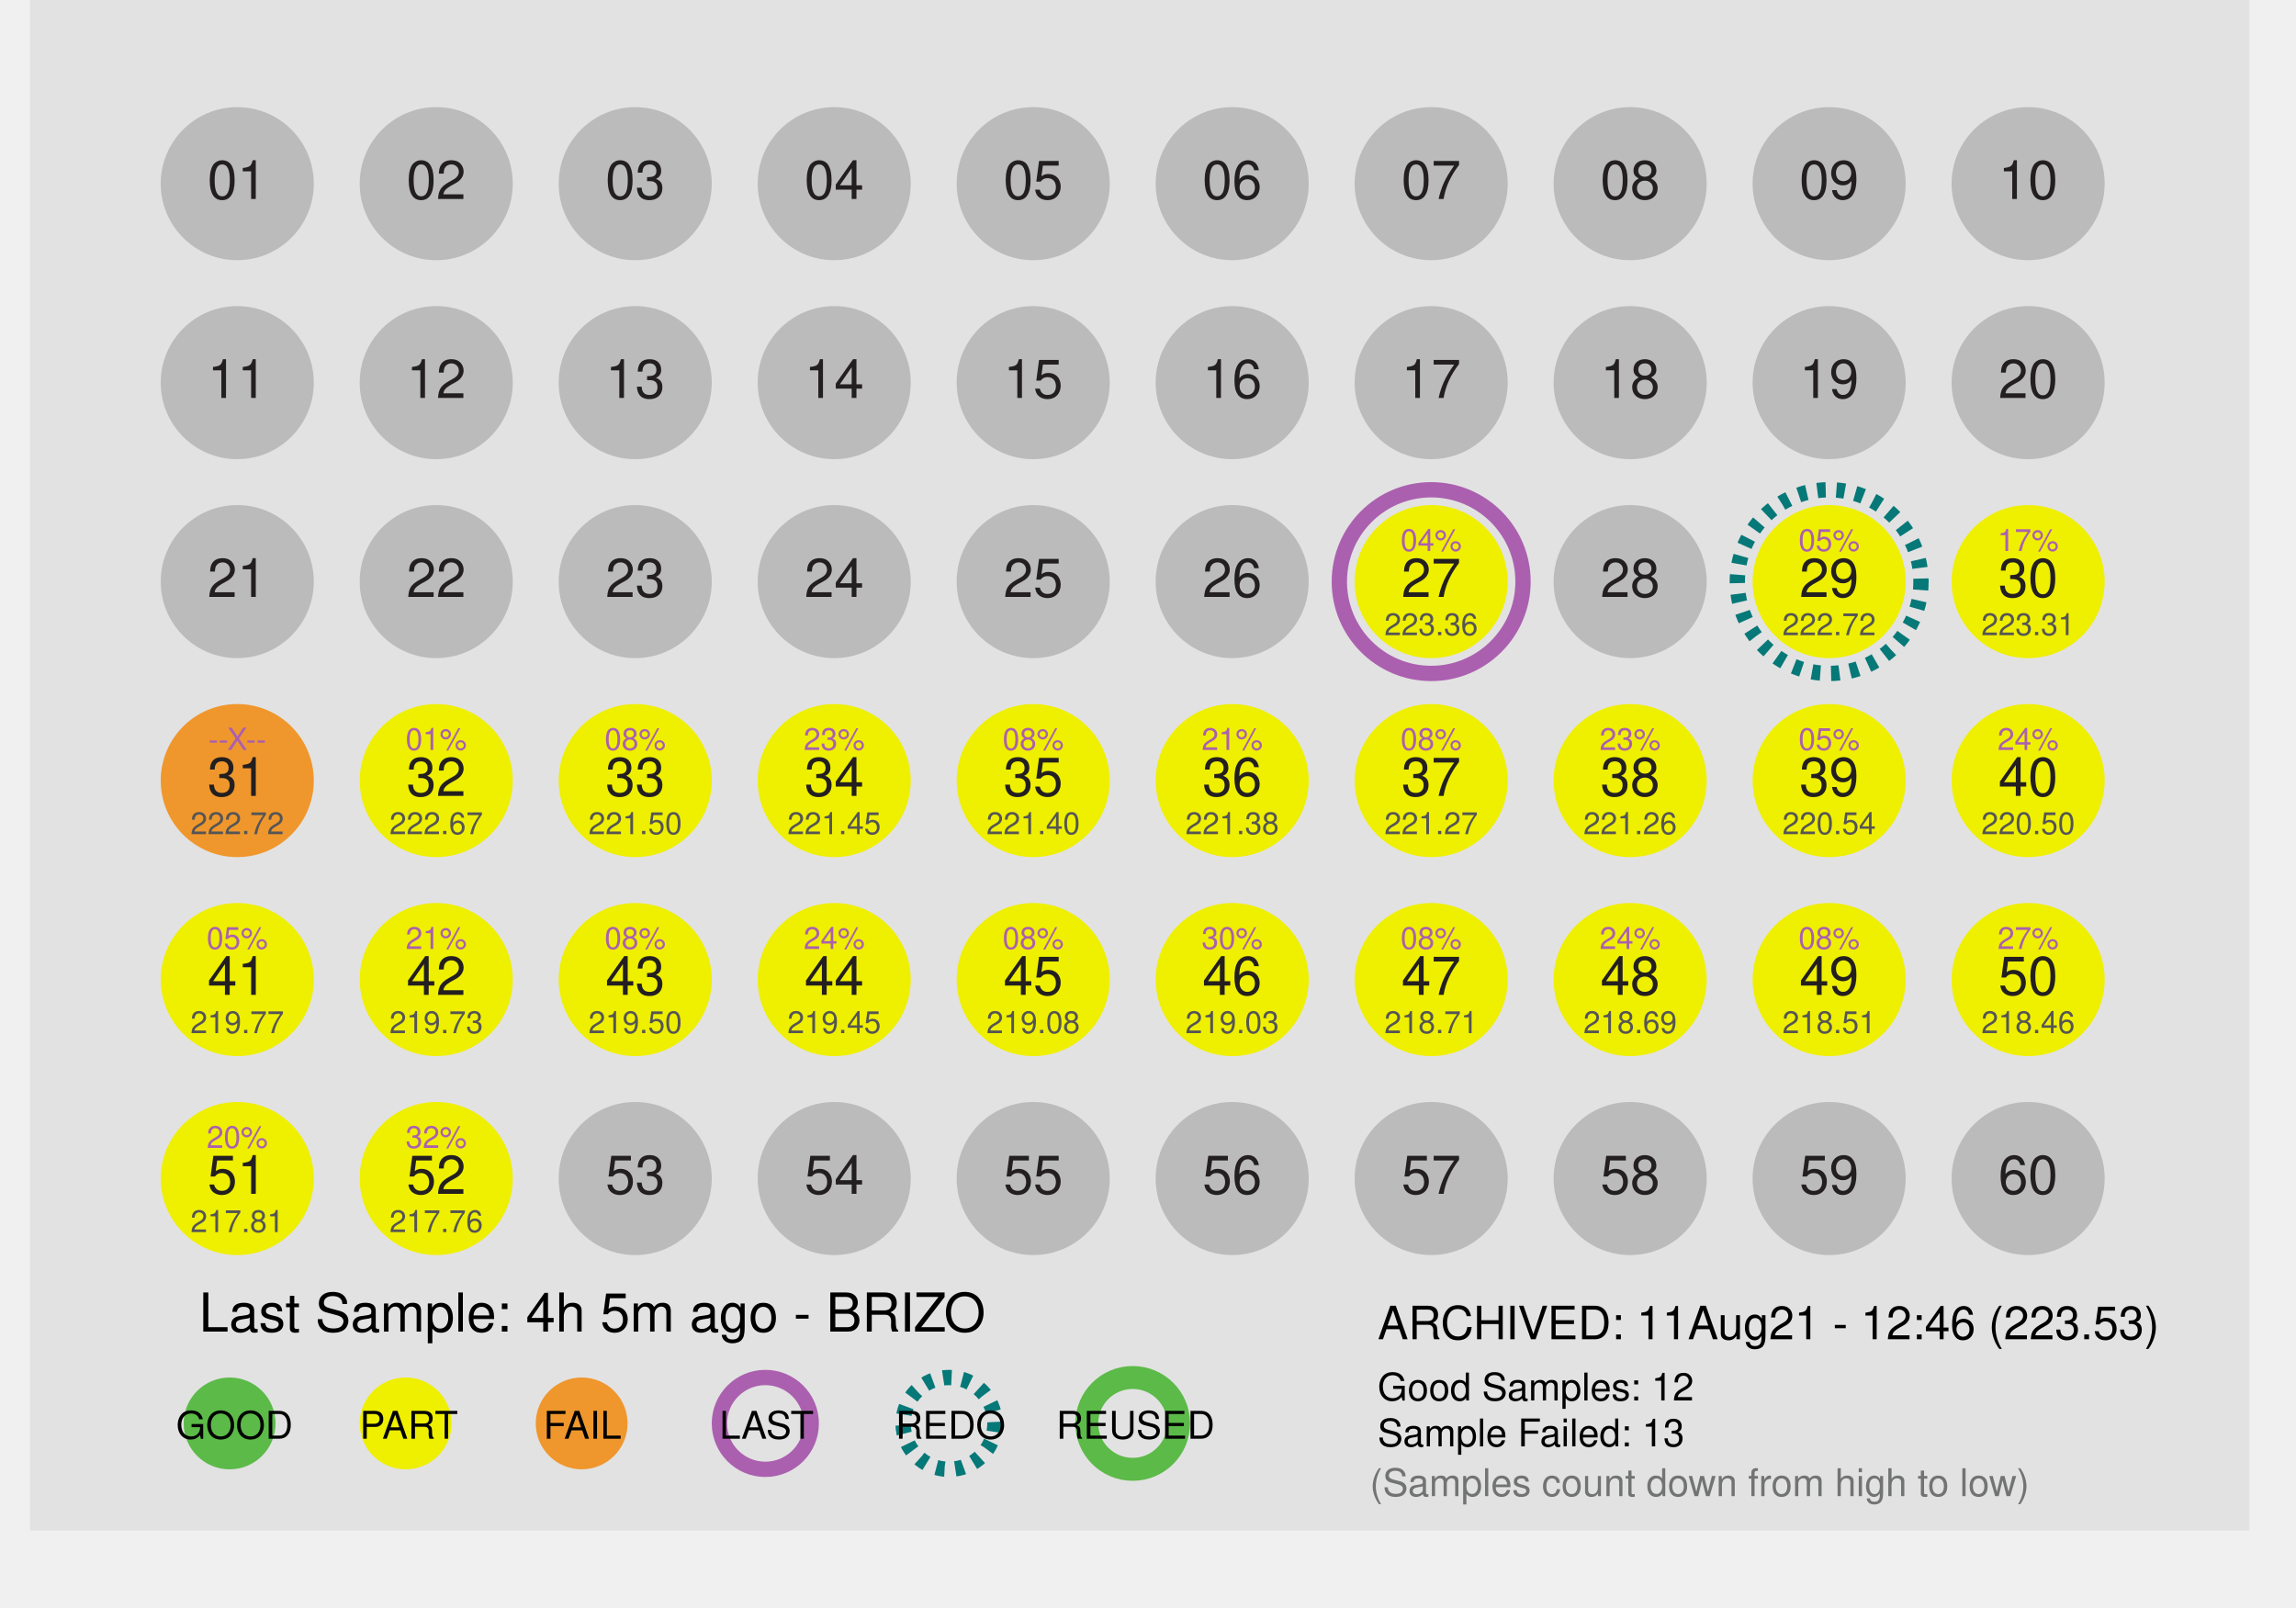
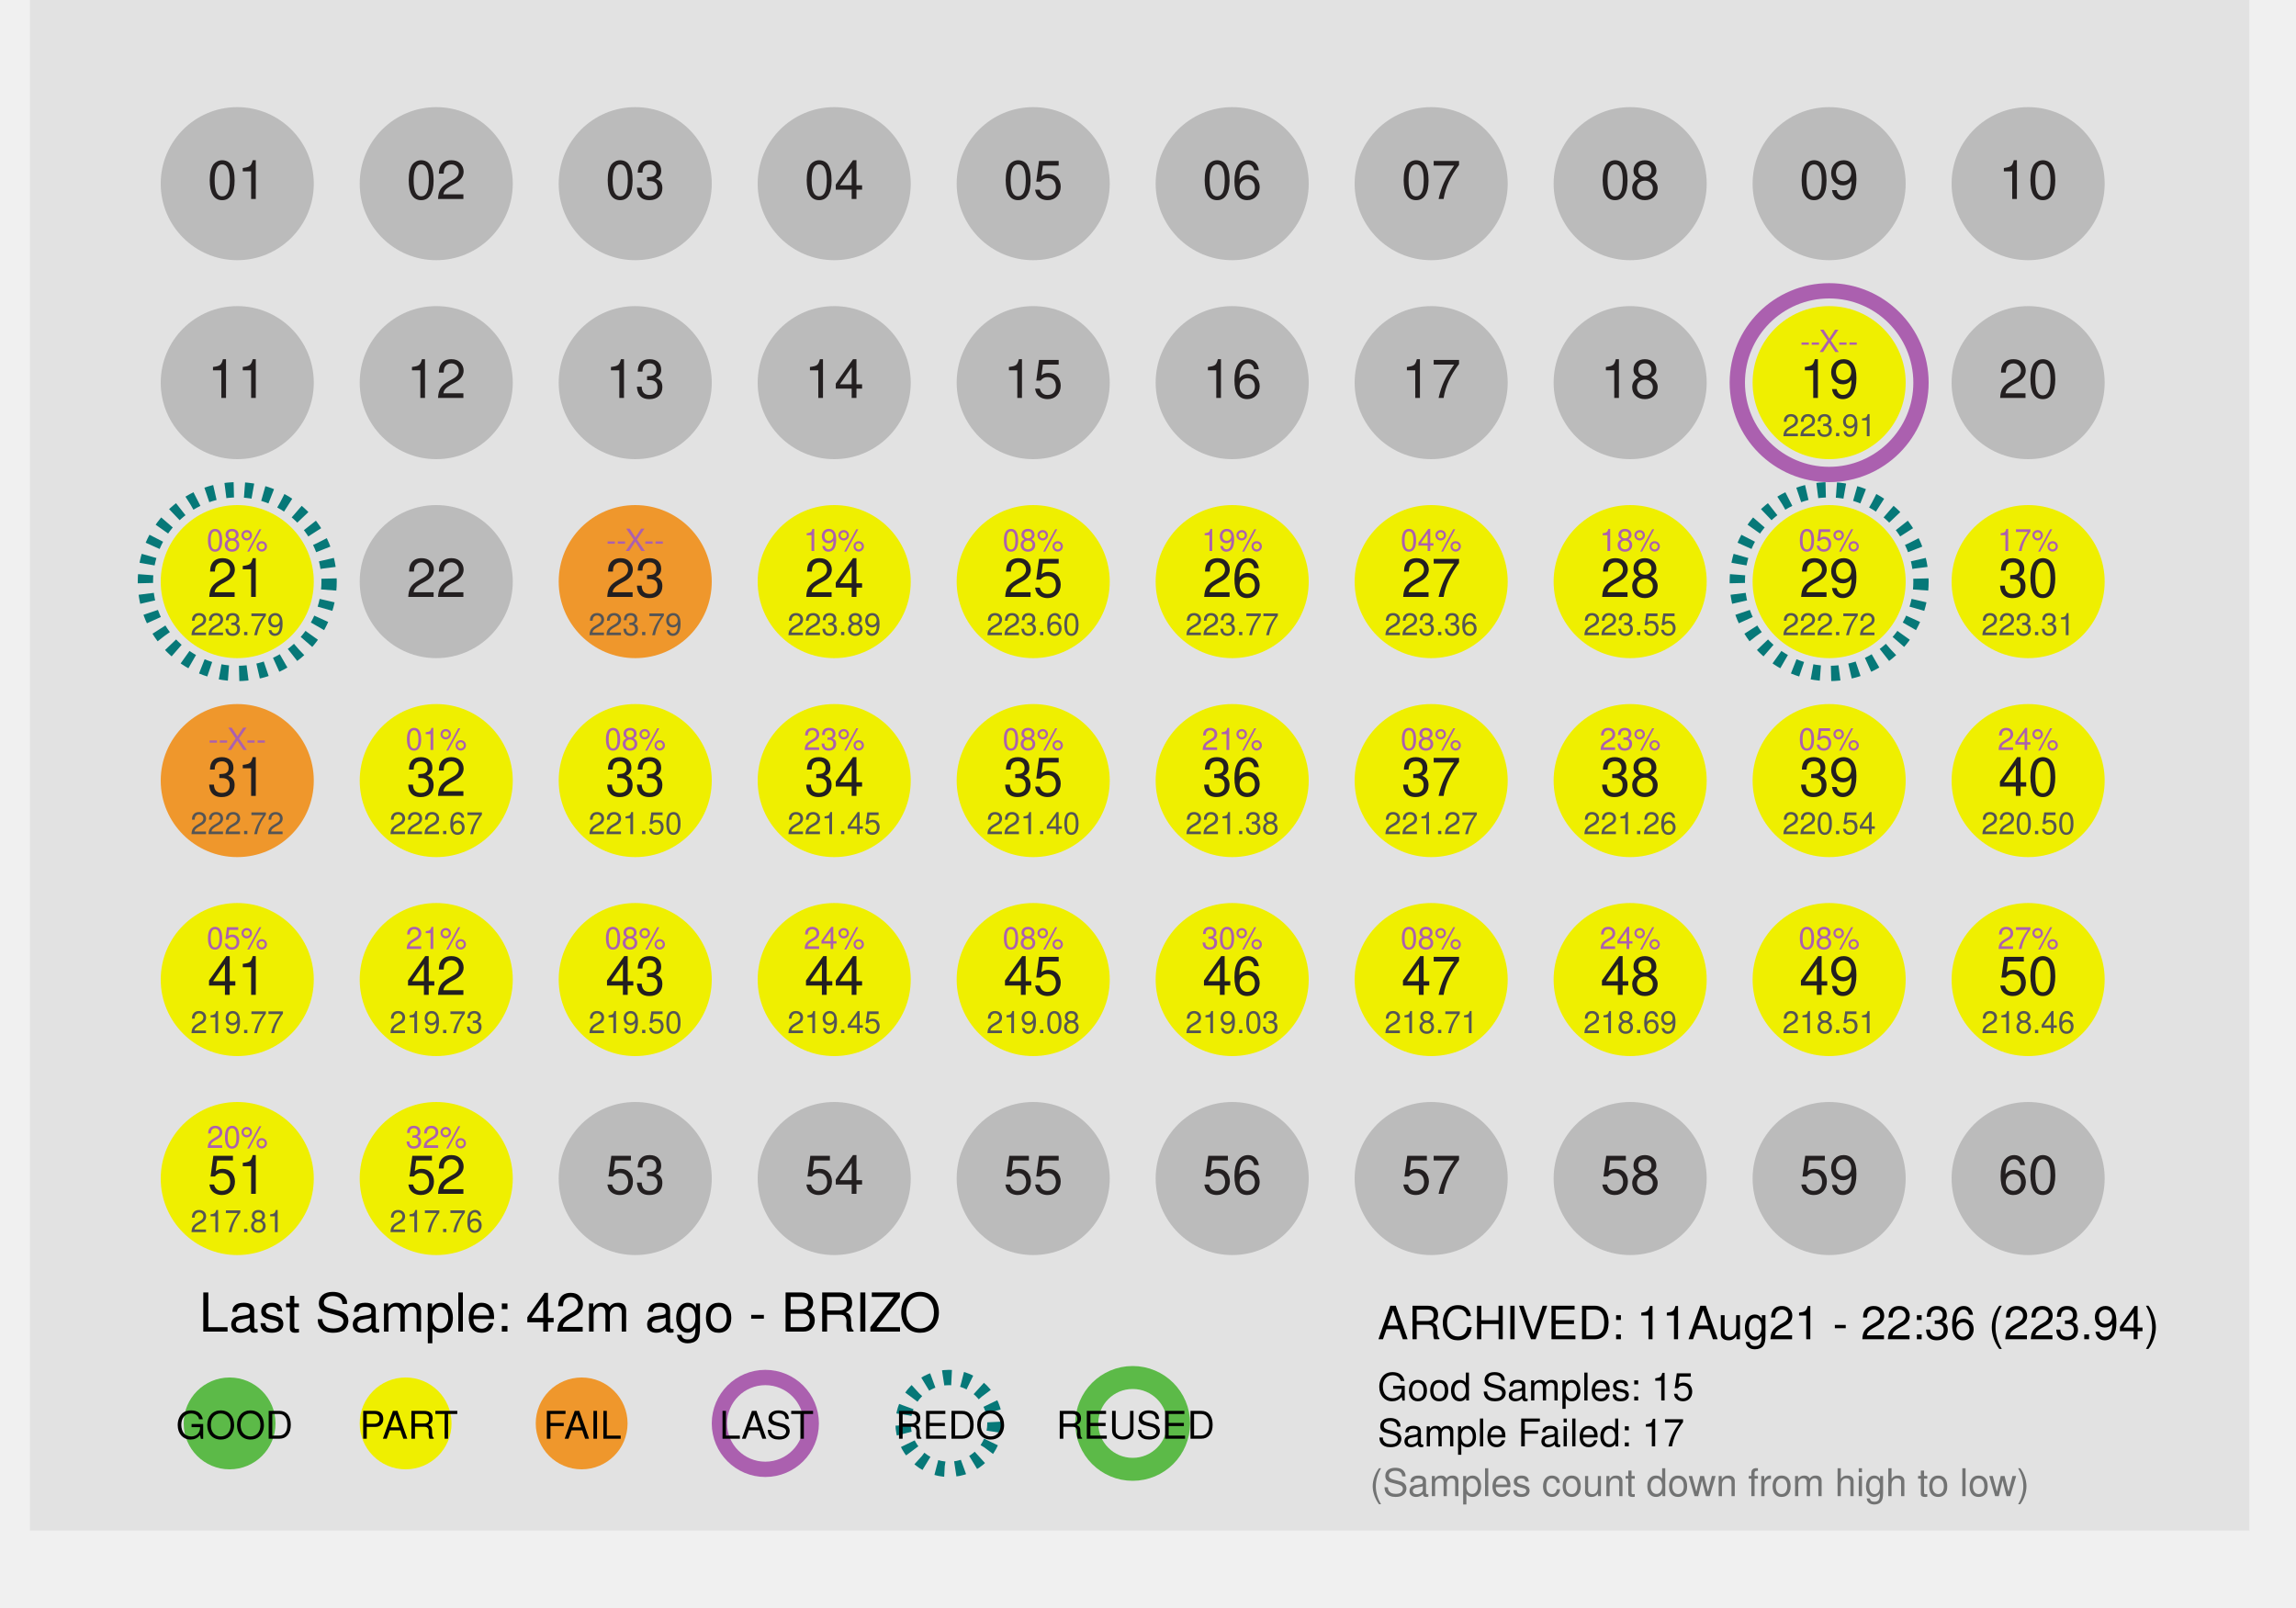
<svg xmlns="http://www.w3.org/2000/svg" id="Layer_1" data-name="Layer 1" x="0px" y="0px" viewBox="0 0 300 210" xml:space="preserve">
  <defs>
    <style>
 .st1 { fill: #dcddde; }
 .st2, .st3 { fill: #fff; }
 .st2 { stroke: #9b509f; }
 .st10, .st2, .st3 { stroke-miterlimit: 10; }
 .st10, .st2 { stroke-width: 2px; }
 .st3 { stroke: #231f20; }
 .st4 { fill: #ef972c; }
 .st5 { fill: #727373; }
 .st6 { fill: #5cba48; }
 .st7, .st8, .st9 { font-size: 7px; }
 .st7, .st8 { fill: #231f20; }
 .te5, .st7, .st9 { font-family: Helvetica; }
 .st8 { font-family: Helvetica-Bold, Helvetica; font-weight: 700; }
 .st9 { fill: #919396; }
 .st10 { fill: none; stroke: #fff; }

 .fill_gray { fill: #bbbbbb; }
 .fill_white { fill: #fff; }
 .stroke_purple { stroke: #ab60af; fill:none; stroke-width: 2px; }
 .stroke_black  { stroke: #000; fill:none; stroke-width: 2px; }
 .stroke_blue  { stroke: #067878; fill:none; stroke-width: 2px; stroke-dasharray:1.1 1.4;}
 .stroke_green  { stroke: #5cba48; fill:none; stroke-width: 3px;}
 .stroke_dash  { stroke-dasharray:1.1 1.4;}
 .stroke_2px { stroke-width: 2px; }
 .stroke_white { fill: none; stroke: #fff; }
 .stroke_none {stroke: none; fill:none};
 .stroke_darkGray { stroke: #231f20; fill: none; stroke-width: 2px;}
 .fill_orange { fill: #ef972c; }
 .fill_yellow { fill: #efef00; }
 .fill_lightgray { fill: #e2e2e2; }
 .thick_orange     { stroke-width:4px; fill:none; stroke: #ef972c; }
 .thick_yellow     { stroke-width:4px; fill:none; stroke: #f7ca0b; }
 .thick_gray       { stroke-width:4px; fill:none; stroke: #bbbbbb; }
 .thick_green      { stroke-width:4px; fill:none; stroke: #5cba48; }
 .fill_green { fill: #5cba48; }
 .font_size4 { font-size: 4px; }
 .font_size5 { font-size: 5px; }
 .font_size6 { font-size: 6px; }
 .font_size7 { font-size: 7px; }
 .font_size9 { font-size: 9px; }
 .fill_red {fill: #e24466; }
 .fill_purple {fill:#ab60af;}
 .fill_darkgray { fill: #555555; }
 .font_helv { font-family: Helvetica; }
 .font_helvBold { font-family: Helvetica-Bold, Helvetica; font-weight: 700; }
 .fill_lightergray { fill: #919396; }
    </style>
  </defs>
  <rect class="fill_lightgray" x="3.91" width="290" height="200" />
  <circle desc="c_big_01" class="stroke_none" cx="31" cy="24" r="12" />
  <circle desc="c_big_02" class="stroke_none" cx="57" cy="24" r="12" />
  <circle desc="c_big_03" class="stroke_none" cx="83" cy="24" r="12" />
  <circle desc="c_big_04" class="stroke_none" cx="109" cy="24" r="12" />
  <circle desc="c_big_05" class="stroke_none" cx="135" cy="24" r="12" />
  <circle desc="c_big_06" class="stroke_none" cx="161" cy="24" r="12" />
  <circle desc="c_big_07" class="stroke_none" cx="187" cy="24" r="12" />
  <circle desc="c_big_08" class="stroke_none" cx="213" cy="24" r="12" />
  <circle desc="c_big_09" class="stroke_none" cx="239" cy="24" r="12" />
  <circle desc="c_big_10" class="stroke_none" cx="265" cy="24" r="12" />
  <circle desc="c_big_11" class="stroke_none" cx="31" cy="50" r="12" />
  <circle desc="c_big_12" class="stroke_none" cx="57" cy="50" r="12" />
  <circle desc="c_big_13" class="stroke_none" cx="83" cy="50" r="12" />
  <circle desc="c_big_14" class="stroke_none" cx="109" cy="50" r="12" />
  <circle desc="c_big_15" class="stroke_none" cx="135" cy="50" r="12" />
  <circle desc="c_big_16" class="stroke_none" cx="161" cy="50" r="12" />
  <circle desc="c_big_17" class="stroke_none" cx="187" cy="50" r="12" />
  <circle desc="c_big_18" class="stroke_none" cx="213" cy="50" r="12" />
-   <circle desc="c_big_19" class="stroke_none" cx="239" cy="50" r="12" />
+   <circle desc="c_big_19" class="stroke_purple" cx="239" cy="50" r="12" />
  <circle desc="c_big_20" class="stroke_none" cx="265" cy="50" r="12" />
-   <circle desc="c_big_21" class="stroke_none" cx="31" cy="76" r="12" />
+   <circle desc="c_big_21" class="stroke_blue" cx="31" cy="76" r="12" />
  <circle desc="c_big_22" class="stroke_none" cx="57" cy="76" r="12" />
  <circle desc="c_big_23" class="stroke_none" cx="83" cy="76" r="12" />
  <circle desc="c_big_24" class="stroke_none" cx="109" cy="76" r="12" />
  <circle desc="c_big_25" class="stroke_none" cx="135" cy="76" r="12" />
  <circle desc="c_big_26" class="stroke_none" cx="161" cy="76" r="12" />
-   <circle desc="c_big_27" class="stroke_purple" cx="187" cy="76" r="12" />
+   <circle desc="c_big_27" class="stroke_none" cx="187" cy="76" r="12" />
  <circle desc="c_big_28" class="stroke_none" cx="213" cy="76" r="12" />
  <circle desc="c_big_29" class="stroke_blue" cx="239" cy="76" r="12" />
  <circle desc="c_big_30" class="stroke_none" cx="265" cy="76" r="12" />
  <circle desc="c_big_31" class="stroke_none" cx="31" cy="102" r="12" />
  <circle desc="c_big_32" class="stroke_none" cx="57" cy="102" r="12" />
  <circle desc="c_big_33" class="stroke_none" cx="83" cy="102" r="12" />
  <circle desc="c_big_34" class="stroke_none" cx="109" cy="102" r="12" />
  <circle desc="c_big_35" class="stroke_none" cx="135" cy="102" r="12" />
  <circle desc="c_big_36" class="stroke_none" cx="161" cy="102" r="12" />
  <circle desc="c_big_37" class="stroke_none" cx="187" cy="102" r="12" />
  <circle desc="c_big_38" class="stroke_none" cx="213" cy="102" r="12" />
  <circle desc="c_big_39" class="stroke_none" cx="239" cy="102" r="12" />
  <circle desc="c_big_40" class="stroke_none" cx="265" cy="102" r="12" />
  <circle desc="c_big_41" class="stroke_none" cx="31" cy="128" r="12" />
  <circle desc="c_big_42" class="stroke_none" cx="57" cy="128" r="12" />
  <circle desc="c_big_43" class="stroke_none" cx="83" cy="128" r="12" />
  <circle desc="c_big_44" class="stroke_none" cx="109" cy="128" r="12" />
  <circle desc="c_big_45" class="stroke_none" cx="135" cy="128" r="12" />
  <circle desc="c_big_46" class="stroke_none" cx="161" cy="128" r="12" />
  <circle desc="c_big_47" class="stroke_none" cx="187" cy="128" r="12" />
  <circle desc="c_big_48" class="stroke_none" cx="213" cy="128" r="12" />
  <circle desc="c_big_49" class="stroke_none" cx="239" cy="128" r="12" />
  <circle desc="c_big_50" class="stroke_none" cx="265" cy="128" r="12" />
  <circle desc="c_big_51" class="stroke_none" cx="31" cy="154" r="12" />
  <circle desc="c_big_52" class="stroke_none" cx="57" cy="154" r="12" />
  <circle desc="c_big_53" class="stroke_none" cx="83" cy="154" r="12" />
  <circle desc="c_big_54" class="stroke_none" cx="109" cy="154" r="12" />
  <circle desc="c_big_55" class="stroke_none" cx="135" cy="154" r="12" />
  <circle desc="c_big_56" class="stroke_none" cx="161" cy="154" r="12" />
  <circle desc="c_big_57" class="stroke_none" cx="187" cy="154" r="12" />
  <circle desc="c_big_58" class="stroke_none" cx="213" cy="154" r="12" />
  <circle desc="c_big_59" class="stroke_none" cx="239" cy="154" r="12" />
  <circle desc="c_big_60" class="stroke_none" cx="265" cy="154" r="12" />
  <circle desc="c_small_01" class="fill_gray" cx="31" cy="24" r="10" />
  <circle desc="c_small_02" class="fill_gray" cx="57" cy="24" r="10" />
  <circle desc="c_small_03" class="fill_gray" cx="83" cy="24" r="10" />
  <circle desc="c_small_04" class="fill_gray" cx="109" cy="24" r="10" />
  <circle desc="c_small_05" class="fill_gray" cx="135" cy="24" r="10" />
  <circle desc="c_small_06" class="fill_gray" cx="161" cy="24" r="10" />
  <circle desc="c_small_07" class="fill_gray" cx="187" cy="24" r="10" />
  <circle desc="c_small_08" class="fill_gray" cx="213" cy="24" r="10" />
  <circle desc="c_small_09" class="fill_gray" cx="239" cy="24" r="10" />
  <circle desc="c_small_10" class="fill_gray" cx="265" cy="24" r="10" />
  <circle desc="c_small_11" class="fill_gray" cx="31" cy="50" r="10" />
  <circle desc="c_small_12" class="fill_gray" cx="57" cy="50" r="10" />
  <circle desc="c_small_13" class="fill_gray" cx="83" cy="50" r="10" />
  <circle desc="c_small_14" class="fill_gray" cx="109" cy="50" r="10" />
  <circle desc="c_small_15" class="fill_gray" cx="135" cy="50" r="10" />
  <circle desc="c_small_16" class="fill_gray" cx="161" cy="50" r="10" />
  <circle desc="c_small_17" class="fill_gray" cx="187" cy="50" r="10" />
  <circle desc="c_small_18" class="fill_gray" cx="213" cy="50" r="10" />
-   <circle desc="c_small_19" class="fill_gray" cx="239" cy="50" r="10" />
+   <circle desc="c_small_19" class="fill_yellow" cx="239" cy="50" r="10" />
  <circle desc="c_small_20" class="fill_gray" cx="265" cy="50" r="10" />
-   <circle desc="c_small_21" class="fill_gray" cx="31" cy="76" r="10" />
+   <circle desc="c_small_21" class="fill_yellow" cx="31" cy="76" r="10" />
  <circle desc="c_small_22" class="fill_gray" cx="57" cy="76" r="10" />
-   <circle desc="c_small_23" class="fill_gray" cx="83" cy="76" r="10" />
-   <circle desc="c_small_24" class="fill_gray" cx="109" cy="76" r="10" />
-   <circle desc="c_small_25" class="fill_gray" cx="135" cy="76" r="10" />
-   <circle desc="c_small_26" class="fill_gray" cx="161" cy="76" r="10" />
+   <circle desc="c_small_23" class="fill_orange" cx="83" cy="76" r="10" />
+   <circle desc="c_small_24" class="fill_yellow" cx="109" cy="76" r="10" />
+   <circle desc="c_small_25" class="fill_yellow" cx="135" cy="76" r="10" />
+   <circle desc="c_small_26" class="fill_yellow" cx="161" cy="76" r="10" />
  <circle desc="c_small_27" class="fill_yellow" cx="187" cy="76" r="10" />
-   <circle desc="c_small_28" class="fill_gray" cx="213" cy="76" r="10" />
+   <circle desc="c_small_28" class="fill_yellow" cx="213" cy="76" r="10" />
  <circle desc="c_small_29" class="fill_yellow" cx="239" cy="76" r="10" />
  <circle desc="c_small_30" class="fill_yellow" cx="265" cy="76" r="10" />
  <circle desc="c_small_31" class="fill_orange" cx="31" cy="102" r="10" />
  <circle desc="c_small_32" class="fill_yellow" cx="57" cy="102" r="10" />
  <circle desc="c_small_33" class="fill_yellow" cx="83" cy="102" r="10" />
  <circle desc="c_small_34" class="fill_yellow" cx="109" cy="102" r="10" />
  <circle desc="c_small_35" class="fill_yellow" cx="135" cy="102" r="10" />
  <circle desc="c_small_36" class="fill_yellow" cx="161" cy="102" r="10" />
  <circle desc="c_small_37" class="fill_yellow" cx="187" cy="102" r="10" />
  <circle desc="c_small_38" class="fill_yellow" cx="213" cy="102" r="10" />
  <circle desc="c_small_39" class="fill_yellow" cx="239" cy="102" r="10" />
  <circle desc="c_small_40" class="fill_yellow" cx="265" cy="102" r="10" />
  <circle desc="c_small_41" class="fill_yellow" cx="31" cy="128" r="10" />
  <circle desc="c_small_42" class="fill_yellow" cx="57" cy="128" r="10" />
  <circle desc="c_small_43" class="fill_yellow" cx="83" cy="128" r="10" />
  <circle desc="c_small_44" class="fill_yellow" cx="109" cy="128" r="10" />
  <circle desc="c_small_45" class="fill_yellow" cx="135" cy="128" r="10" />
  <circle desc="c_small_46" class="fill_yellow" cx="161" cy="128" r="10" />
  <circle desc="c_small_47" class="fill_yellow" cx="187" cy="128" r="10" />
  <circle desc="c_small_48" class="fill_yellow" cx="213" cy="128" r="10" />
  <circle desc="c_small_49" class="fill_yellow" cx="239" cy="128" r="10" />
  <circle desc="c_small_50" class="fill_yellow" cx="265" cy="128" r="10" />
  <circle desc="c_small_51" class="fill_yellow" cx="31" cy="154" r="10" />
  <circle desc="c_small_52" class="fill_yellow" cx="57" cy="154" r="10" />
  <circle desc="c_small_53" class="fill_gray" cx="83" cy="154" r="10" />
  <circle desc="c_small_54" class="fill_gray" cx="109" cy="154" r="10" />
  <circle desc="c_small_55" class="fill_gray" cx="135" cy="154" r="10" />
  <circle desc="c_small_56" class="fill_gray" cx="161" cy="154" r="10" />
  <circle desc="c_small_57" class="fill_gray" cx="187" cy="154" r="10" />
  <circle desc="c_small_58" class="fill_gray" cx="213" cy="154" r="10" />
  <circle desc="c_small_59" class="fill_gray" cx="239" cy="154" r="10" />
  <circle desc="c_small_60" class="fill_gray" cx="265" cy="154" r="10" />
  <text desc="t_label_01" class="st7" text-anchor="middle" transform="translate(31 26)">01</text>
  <text desc="t_label_02" class="st7" text-anchor="middle" transform="translate(57 26)">02</text>
  <text desc="t_label_03" class="st7" text-anchor="middle" transform="translate(83 26)">03</text>
  <text desc="t_label_04" class="st7" text-anchor="middle" transform="translate(109 26)">04</text>
  <text desc="t_label_05" class="st7" text-anchor="middle" transform="translate(135 26)">05</text>
  <text desc="t_label_06" class="st7" text-anchor="middle" transform="translate(161 26)">06</text>
  <text desc="t_label_07" class="st7" text-anchor="middle" transform="translate(187 26)">07</text>
  <text desc="t_label_08" class="st7" text-anchor="middle" transform="translate(213 26)">08</text>
  <text desc="t_label_09" class="st7" text-anchor="middle" transform="translate(239 26)">09</text>
  <text desc="t_label_10" class="st7" text-anchor="middle" transform="translate(265 26)">10</text>
  <text desc="t_label_11" class="st7" text-anchor="middle" transform="translate(31 52)">11</text>
  <text desc="t_label_12" class="st7" text-anchor="middle" transform="translate(57 52)">12</text>
  <text desc="t_label_13" class="st7" text-anchor="middle" transform="translate(83 52)">13</text>
  <text desc="t_label_14" class="st7" text-anchor="middle" transform="translate(109 52)">14</text>
  <text desc="t_label_15" class="st7" text-anchor="middle" transform="translate(135 52)">15</text>
  <text desc="t_label_16" class="st7" text-anchor="middle" transform="translate(161 52)">16</text>
  <text desc="t_label_17" class="st7" text-anchor="middle" transform="translate(187 52)">17</text>
  <text desc="t_label_18" class="st7" text-anchor="middle" transform="translate(213 52)">18</text>
  <text desc="t_label_19" class="st7" text-anchor="middle" transform="translate(239 52)">19</text>
  <text desc="t_label_20" class="st7" text-anchor="middle" transform="translate(265 52)">20</text>
  <text desc="t_label_21" class="st7" text-anchor="middle" transform="translate(31 78)">21</text>
  <text desc="t_label_22" class="st7" text-anchor="middle" transform="translate(57 78)">22</text>
  <text desc="t_label_23" class="st7" text-anchor="middle" transform="translate(83 78)">23</text>
  <text desc="t_label_24" class="st7" text-anchor="middle" transform="translate(109 78)">24</text>
  <text desc="t_label_25" class="st7" text-anchor="middle" transform="translate(135 78)">25</text>
  <text desc="t_label_26" class="st7" text-anchor="middle" transform="translate(161 78)">26</text>
  <text desc="t_label_27" class="st7" text-anchor="middle" transform="translate(187 78)">27</text>
  <text desc="t_label_28" class="st7" text-anchor="middle" transform="translate(213 78)">28</text>
  <text desc="t_label_29" class="st7" text-anchor="middle" transform="translate(239 78)">29</text>
  <text desc="t_label_30" class="st7" text-anchor="middle" transform="translate(265 78)">30</text>
  <text desc="t_label_31" class="st7" text-anchor="middle" transform="translate(31 104)">31</text>
  <text desc="t_label_32" class="st7" text-anchor="middle" transform="translate(57 104)">32</text>
  <text desc="t_label_33" class="st7" text-anchor="middle" transform="translate(83 104)">33</text>
  <text desc="t_label_34" class="st7" text-anchor="middle" transform="translate(109 104)">34</text>
  <text desc="t_label_35" class="st7" text-anchor="middle" transform="translate(135 104)">35</text>
  <text desc="t_label_36" class="st7" text-anchor="middle" transform="translate(161 104)">36</text>
  <text desc="t_label_37" class="st7" text-anchor="middle" transform="translate(187 104)">37</text>
  <text desc="t_label_38" class="st7" text-anchor="middle" transform="translate(213 104)">38</text>
  <text desc="t_label_39" class="st7" text-anchor="middle" transform="translate(239 104)">39</text>
  <text desc="t_label_40" class="st7" text-anchor="middle" transform="translate(265 104)">40</text>
  <text desc="t_label_41" class="st7" text-anchor="middle" transform="translate(31 130)">41</text>
  <text desc="t_label_42" class="st7" text-anchor="middle" transform="translate(57 130)">42</text>
  <text desc="t_label_43" class="st7" text-anchor="middle" transform="translate(83 130)">43</text>
  <text desc="t_label_44" class="st7" text-anchor="middle" transform="translate(109 130)">44</text>
  <text desc="t_label_45" class="st7" text-anchor="middle" transform="translate(135 130)">45</text>
  <text desc="t_label_46" class="st7" text-anchor="middle" transform="translate(161 130)">46</text>
  <text desc="t_label_47" class="st7" text-anchor="middle" transform="translate(187 130)">47</text>
  <text desc="t_label_48" class="st7" text-anchor="middle" transform="translate(213 130)">48</text>
  <text desc="t_label_49" class="st7" text-anchor="middle" transform="translate(239 130)">49</text>
  <text desc="t_label_50" class="st7" text-anchor="middle" transform="translate(265 130)">50</text>
  <text desc="t_label_51" class="st7" text-anchor="middle" transform="translate(31 156)">51</text>
  <text desc="t_label_52" class="st7" text-anchor="middle" transform="translate(57 156)">52</text>
  <text desc="t_label_53" class="st7" text-anchor="middle" transform="translate(83 156)">53</text>
  <text desc="t_label_54" class="st7" text-anchor="middle" transform="translate(109 156)">54</text>
  <text desc="t_label_55" class="st7" text-anchor="middle" transform="translate(135 156)">55</text>
  <text desc="t_label_56" class="st7" text-anchor="middle" transform="translate(161 156)">56</text>
  <text desc="t_label_57" class="st7" text-anchor="middle" transform="translate(187 156)">57</text>
  <text desc="t_label_58" class="st7" text-anchor="middle" transform="translate(213 156)">58</text>
  <text desc="t_label_59" class="st7" text-anchor="middle" transform="translate(239 156)">59</text>
  <text desc="t_label_60" class="st7" text-anchor="middle" transform="translate(265 156)">60</text>
  <text desc="pct_label_01" text-anchor="middle" class="te5 font_size4 fill_purple" transform="translate(31 20)" />
  <text desc="pct_label_02" text-anchor="middle" class="te5 font_size4 fill_purple" transform="translate(57 20)" />
  <text desc="pct_label_03" text-anchor="middle" class="te5 font_size4 fill_purple" transform="translate(83 20)" />
  <text desc="pct_label_04" text-anchor="middle" class="te5 font_size4 fill_purple" transform="translate(109 20)" />
  <text desc="pct_label_05" text-anchor="middle" class="te5 font_size4 fill_purple" transform="translate(135 20)" />
  <text desc="pct_label_06" text-anchor="middle" class="te5 font_size4 fill_purple" transform="translate(161 20)" />
  <text desc="pct_label_07" text-anchor="middle" class="te5 font_size4 fill_purple" transform="translate(187 20)" />
  <text desc="pct_label_08" text-anchor="middle" class="te5 font_size4 fill_purple" transform="translate(213 20)" />
  <text desc="pct_label_09" text-anchor="middle" class="te5 font_size4 fill_purple" transform="translate(239 20)" />
  <text desc="pct_label_10" text-anchor="middle" class="te5 font_size4 fill_purple" transform="translate(265 20)" />
  <text desc="pct_label_11" text-anchor="middle" class="te5 font_size4 fill_purple" transform="translate(31 46)" />
  <text desc="pct_label_12" text-anchor="middle" class="te5 font_size4 fill_purple" transform="translate(57 46)" />
  <text desc="pct_label_13" text-anchor="middle" class="te5 font_size4 fill_purple" transform="translate(83 46)" />
  <text desc="pct_label_14" text-anchor="middle" class="te5 font_size4 fill_purple" transform="translate(109 46)" />
  <text desc="pct_label_15" text-anchor="middle" class="te5 font_size4 fill_purple" transform="translate(135 46)" />
  <text desc="pct_label_16" text-anchor="middle" class="te5 font_size4 fill_purple" transform="translate(161 46)" />
  <text desc="pct_label_17" text-anchor="middle" class="te5 font_size4 fill_purple" transform="translate(187 46)" />
  <text desc="pct_label_18" text-anchor="middle" class="te5 font_size4 fill_purple" transform="translate(213 46)" />
-   <text desc="pct_label_19" text-anchor="middle" class="te5 font_size4 fill_purple" transform="translate(239 46)" />
+   <text desc="pct_label_19" text-anchor="middle" class="te5 font_size4 fill_purple" transform="translate(239 46)">--X--</text>
  <text desc="pct_label_20" text-anchor="middle" class="te5 font_size4 fill_purple" transform="translate(265 46)" />
-   <text desc="pct_label_21" text-anchor="middle" class="te5 font_size4 fill_purple" transform="translate(31 72)" />
+   <text desc="pct_label_21" text-anchor="middle" class="te5 font_size4 fill_purple" transform="translate(31 72)">08%</text>
  <text desc="pct_label_22" text-anchor="middle" class="te5 font_size4 fill_purple" transform="translate(57 72)" />
-   <text desc="pct_label_23" text-anchor="middle" class="te5 font_size4 fill_purple" transform="translate(83 72)" />
-   <text desc="pct_label_24" text-anchor="middle" class="te5 font_size4 fill_purple" transform="translate(109 72)" />
-   <text desc="pct_label_25" text-anchor="middle" class="te5 font_size4 fill_purple" transform="translate(135 72)" />
-   <text desc="pct_label_26" text-anchor="middle" class="te5 font_size4 fill_purple" transform="translate(161 72)" />
+   <text desc="pct_label_23" text-anchor="middle" class="te5 font_size4 fill_purple" transform="translate(83 72)">--X--</text>
+   <text desc="pct_label_24" text-anchor="middle" class="te5 font_size4 fill_purple" transform="translate(109 72)">19%</text>
+   <text desc="pct_label_25" text-anchor="middle" class="te5 font_size4 fill_purple" transform="translate(135 72)">08%</text>
+   <text desc="pct_label_26" text-anchor="middle" class="te5 font_size4 fill_purple" transform="translate(161 72)">19%</text>
  <text desc="pct_label_27" text-anchor="middle" class="te5 font_size4 fill_purple" transform="translate(187 72)">04%</text>
-   <text desc="pct_label_28" text-anchor="middle" class="te5 font_size4 fill_purple" transform="translate(213 72)" />
+   <text desc="pct_label_28" text-anchor="middle" class="te5 font_size4 fill_purple" transform="translate(213 72)">18%</text>
  <text desc="pct_label_29" text-anchor="middle" class="te5 font_size4 fill_purple" transform="translate(239 72)">05%</text>
  <text desc="pct_label_30" text-anchor="middle" class="te5 font_size4 fill_purple" transform="translate(265 72)">17%</text>
  <text desc="pct_label_31" text-anchor="middle" class="te5 font_size4 fill_purple" transform="translate(31 98)">--X--</text>
  <text desc="pct_label_32" text-anchor="middle" class="te5 font_size4 fill_purple" transform="translate(57 98)">01%</text>
  <text desc="pct_label_33" text-anchor="middle" class="te5 font_size4 fill_purple" transform="translate(83 98)">08%</text>
  <text desc="pct_label_34" text-anchor="middle" class="te5 font_size4 fill_purple" transform="translate(109 98)">23%</text>
  <text desc="pct_label_35" text-anchor="middle" class="te5 font_size4 fill_purple" transform="translate(135 98)">08%</text>
  <text desc="pct_label_36" text-anchor="middle" class="te5 font_size4 fill_purple" transform="translate(161 98)">21%</text>
  <text desc="pct_label_37" text-anchor="middle" class="te5 font_size4 fill_purple" transform="translate(187 98)">08%</text>
  <text desc="pct_label_38" text-anchor="middle" class="te5 font_size4 fill_purple" transform="translate(213 98)">23%</text>
  <text desc="pct_label_39" text-anchor="middle" class="te5 font_size4 fill_purple" transform="translate(239 98)">05%</text>
  <text desc="pct_label_40" text-anchor="middle" class="te5 font_size4 fill_purple" transform="translate(265 98)">24%</text>
  <text desc="pct_label_41" text-anchor="middle" class="te5 font_size4 fill_purple" transform="translate(31 124)">05%</text>
  <text desc="pct_label_42" text-anchor="middle" class="te5 font_size4 fill_purple" transform="translate(57 124)">21%</text>
  <text desc="pct_label_43" text-anchor="middle" class="te5 font_size4 fill_purple" transform="translate(83 124)">08%</text>
  <text desc="pct_label_44" text-anchor="middle" class="te5 font_size4 fill_purple" transform="translate(109 124)">24%</text>
  <text desc="pct_label_45" text-anchor="middle" class="te5 font_size4 fill_purple" transform="translate(135 124)">08%</text>
  <text desc="pct_label_46" text-anchor="middle" class="te5 font_size4 fill_purple" transform="translate(161 124)">30%</text>
  <text desc="pct_label_47" text-anchor="middle" class="te5 font_size4 fill_purple" transform="translate(187 124)">08%</text>
  <text desc="pct_label_48" text-anchor="middle" class="te5 font_size4 fill_purple" transform="translate(213 124)">24%</text>
  <text desc="pct_label_49" text-anchor="middle" class="te5 font_size4 fill_purple" transform="translate(239 124)">08%</text>
  <text desc="pct_label_50" text-anchor="middle" class="te5 font_size4 fill_purple" transform="translate(265 124)">27%</text>
  <text desc="pct_label_51" text-anchor="middle" class="te5 font_size4 fill_purple" transform="translate(31 150)">20%</text>
  <text desc="pct_label_52" text-anchor="middle" class="te5 font_size4 fill_purple" transform="translate(57 150)">32%</text>
  <text desc="pct_label_53" text-anchor="middle" class="te5 font_size4 fill_purple" transform="translate(83 150)" />
  <text desc="pct_label_54" text-anchor="middle" class="te5 font_size4 fill_purple" transform="translate(109 150)" />
  <text desc="pct_label_55" text-anchor="middle" class="te5 font_size4 fill_purple" transform="translate(135 150)" />
  <text desc="pct_label_56" text-anchor="middle" class="te5 font_size4 fill_purple" transform="translate(161 150)" />
  <text desc="pct_label_57" text-anchor="middle" class="te5 font_size4 fill_purple" transform="translate(187 150)" />
  <text desc="pct_label_58" text-anchor="middle" class="te5 font_size4 fill_purple" transform="translate(213 150)" />
  <text desc="pct_label_59" text-anchor="middle" class="te5 font_size4 fill_purple" transform="translate(239 150)" />
  <text desc="pct_label_60" text-anchor="middle" class="te5 font_size4 fill_purple" transform="translate(265 150)" />
  <text desc="time_label_01" text-anchor="middle" class="te5 font_size4 fill_darkgray" transform="translate(31 31)" />
  <text desc="time_label_02" text-anchor="middle" class="te5 font_size4 fill_darkgray" transform="translate(57 31)" />
  <text desc="time_label_03" text-anchor="middle" class="te5 font_size4 fill_darkgray" transform="translate(83 31)" />
  <text desc="time_label_04" text-anchor="middle" class="te5 font_size4 fill_darkgray" transform="translate(109 31)" />
  <text desc="time_label_05" text-anchor="middle" class="te5 font_size4 fill_darkgray" transform="translate(135 31)" />
  <text desc="time_label_06" text-anchor="middle" class="te5 font_size4 fill_darkgray" transform="translate(161 31)" />
  <text desc="time_label_07" text-anchor="middle" class="te5 font_size4 fill_darkgray" transform="translate(187 31)" />
  <text desc="time_label_08" text-anchor="middle" class="te5 font_size4 fill_darkgray" transform="translate(213 31)" />
  <text desc="time_label_09" text-anchor="middle" class="te5 font_size4 fill_darkgray" transform="translate(239 31)" />
  <text desc="time_label_10" text-anchor="middle" class="te5 font_size4 fill_darkgray" transform="translate(265 31)" />
  <text desc="time_label_11" text-anchor="middle" class="te5 font_size4 fill_darkgray" transform="translate(31 57)" />
  <text desc="time_label_12" text-anchor="middle" class="te5 font_size4 fill_darkgray" transform="translate(57 57)" />
  <text desc="time_label_13" text-anchor="middle" class="te5 font_size4 fill_darkgray" transform="translate(83 57)" />
  <text desc="time_label_14" text-anchor="middle" class="te5 font_size4 fill_darkgray" transform="translate(109 57)" />
  <text desc="time_label_15" text-anchor="middle" class="te5 font_size4 fill_darkgray" transform="translate(135 57)" />
  <text desc="time_label_16" text-anchor="middle" class="te5 font_size4 fill_darkgray" transform="translate(161 57)" />
  <text desc="time_label_17" text-anchor="middle" class="te5 font_size4 fill_darkgray" transform="translate(187 57)" />
  <text desc="time_label_18" text-anchor="middle" class="te5 font_size4 fill_darkgray" transform="translate(213 57)" />
-   <text desc="time_label_19" text-anchor="middle" class="te5 font_size4 fill_darkgray" transform="translate(239 57)" />
+   <text desc="time_label_19" text-anchor="middle" class="te5 font_size4 fill_darkgray" transform="translate(239 57)">223.91</text>
  <text desc="time_label_20" text-anchor="middle" class="te5 font_size4 fill_darkgray" transform="translate(265 57)" />
-   <text desc="time_label_21" text-anchor="middle" class="te5 font_size4 fill_darkgray" transform="translate(31 83)" />
+   <text desc="time_label_21" text-anchor="middle" class="te5 font_size4 fill_darkgray" transform="translate(31 83)">223.79</text>
  <text desc="time_label_22" text-anchor="middle" class="te5 font_size4 fill_darkgray" transform="translate(57 83)" />
-   <text desc="time_label_23" text-anchor="middle" class="te5 font_size4 fill_darkgray" transform="translate(83 83)" />
-   <text desc="time_label_24" text-anchor="middle" class="te5 font_size4 fill_darkgray" transform="translate(109 83)" />
-   <text desc="time_label_25" text-anchor="middle" class="te5 font_size4 fill_darkgray" transform="translate(135 83)" />
-   <text desc="time_label_26" text-anchor="middle" class="te5 font_size4 fill_darkgray" transform="translate(161 83)" />
+   <text desc="time_label_23" text-anchor="middle" class="te5 font_size4 fill_darkgray" transform="translate(83 83)">223.79</text>
+   <text desc="time_label_24" text-anchor="middle" class="te5 font_size4 fill_darkgray" transform="translate(109 83)">223.89</text>
+   <text desc="time_label_25" text-anchor="middle" class="te5 font_size4 fill_darkgray" transform="translate(135 83)">223.60</text>
+   <text desc="time_label_26" text-anchor="middle" class="te5 font_size4 fill_darkgray" transform="translate(161 83)">223.77</text>
  <text desc="time_label_27" text-anchor="middle" class="te5 font_size4 fill_darkgray" transform="translate(187 83)">223.36</text>
-   <text desc="time_label_28" text-anchor="middle" class="te5 font_size4 fill_darkgray" transform="translate(213 83)" />
+   <text desc="time_label_28" text-anchor="middle" class="te5 font_size4 fill_darkgray" transform="translate(213 83)">223.55</text>
  <text desc="time_label_29" text-anchor="middle" class="te5 font_size4 fill_darkgray" transform="translate(239 83)">222.72</text>
  <text desc="time_label_30" text-anchor="middle" class="te5 font_size4 fill_darkgray" transform="translate(265 83)">223.31</text>
  <text desc="time_label_31" text-anchor="middle" class="te5 font_size4 fill_darkgray" transform="translate(31 109)">222.72</text>
  <text desc="time_label_32" text-anchor="middle" class="te5 font_size4 fill_darkgray" transform="translate(57 109)">222.67</text>
  <text desc="time_label_33" text-anchor="middle" class="te5 font_size4 fill_darkgray" transform="translate(83 109)">221.50</text>
  <text desc="time_label_34" text-anchor="middle" class="te5 font_size4 fill_darkgray" transform="translate(109 109)">221.45</text>
  <text desc="time_label_35" text-anchor="middle" class="te5 font_size4 fill_darkgray" transform="translate(135 109)">221.40</text>
  <text desc="time_label_36" text-anchor="middle" class="te5 font_size4 fill_darkgray" transform="translate(161 109)">221.38</text>
  <text desc="time_label_37" text-anchor="middle" class="te5 font_size4 fill_darkgray" transform="translate(187 109)">221.27</text>
  <text desc="time_label_38" text-anchor="middle" class="te5 font_size4 fill_darkgray" transform="translate(213 109)">221.26</text>
  <text desc="time_label_39" text-anchor="middle" class="te5 font_size4 fill_darkgray" transform="translate(239 109)">220.54</text>
  <text desc="time_label_40" text-anchor="middle" class="te5 font_size4 fill_darkgray" transform="translate(265 109)">220.50</text>
  <text desc="time_label_41" text-anchor="middle" class="te5 font_size4 fill_darkgray" transform="translate(31 135)">219.77</text>
  <text desc="time_label_42" text-anchor="middle" class="te5 font_size4 fill_darkgray" transform="translate(57 135)">219.73</text>
  <text desc="time_label_43" text-anchor="middle" class="te5 font_size4 fill_darkgray" transform="translate(83 135)">219.50</text>
  <text desc="time_label_44" text-anchor="middle" class="te5 font_size4 fill_darkgray" transform="translate(109 135)">219.45</text>
  <text desc="time_label_45" text-anchor="middle" class="te5 font_size4 fill_darkgray" transform="translate(135 135)">219.08</text>
  <text desc="time_label_46" text-anchor="middle" class="te5 font_size4 fill_darkgray" transform="translate(161 135)">219.03</text>
  <text desc="time_label_47" text-anchor="middle" class="te5 font_size4 fill_darkgray" transform="translate(187 135)">218.71</text>
  <text desc="time_label_48" text-anchor="middle" class="te5 font_size4 fill_darkgray" transform="translate(213 135)">218.69</text>
  <text desc="time_label_49" text-anchor="middle" class="te5 font_size4 fill_darkgray" transform="translate(239 135)">218.51</text>
  <text desc="time_label_50" text-anchor="middle" class="te5 font_size4 fill_darkgray" transform="translate(265 135)">218.46</text>
  <text desc="time_label_51" text-anchor="middle" class="te5 font_size4 fill_darkgray" transform="translate(31 161)">217.81</text>
  <text desc="time_label_52" text-anchor="middle" class="te5 font_size4 fill_darkgray" transform="translate(57 161)">217.76</text>
  <text desc="time_label_53" text-anchor="middle" class="te5 font_size4 fill_darkgray" transform="translate(83 161)" />
  <text desc="time_label_54" text-anchor="middle" class="te5 font_size4 fill_darkgray" transform="translate(109 161)" />
  <text desc="time_label_55" text-anchor="middle" class="te5 font_size4 fill_darkgray" transform="translate(135 161)" />
  <text desc="time_label_56" text-anchor="middle" class="te5 font_size4 fill_darkgray" transform="translate(161 161)" />
  <text desc="time_label_57" text-anchor="middle" class="te5 font_size4 fill_darkgray" transform="translate(187 161)" />
  <text desc="time_label_58" text-anchor="middle" class="te5 font_size4 fill_darkgray" transform="translate(213 161)" />
  <text desc="time_label_59" text-anchor="middle" class="te5 font_size4 fill_darkgray" transform="translate(239 161)" />
  <text desc="time_label_60" text-anchor="middle" class="te5 font_size4 fill_darkgray" transform="translate(265 161)" />
-   <text class="font_helv font_size7" transform="translate(26 174)">Last Sample: 4h 5m ago - BRIZO</text>
-   <text class="font_helv font_size6" transform="translate(180 175)">ARCHIVED: 11Aug21 - 12:46 (223.53)</text>
-   <text class="te5 font_size5" transform="translate(180 183)">Good Samples: 12 </text>
-   <text class="te5 font_size5" transform="translate(180 189)">Sample Failed: 13</text>
+   <text class="font_helv font_size7" transform="translate(26 174)">Last Sample: 42m ago - BRIZO</text>
+   <text class="font_helv font_size6" transform="translate(180 175)">ARCHIVED: 11Aug21 - 22:36 (223.94)</text>
+   <text class="te5 font_size5" transform="translate(180 183)">Good Samples: 15 </text>
+   <text class="te5 font_size5" transform="translate(180 189)">Sample Failed: 17</text>
  <text class="te5 st5 font_size5" transform="translate(179 195.5)">(Samples count down from high to low)</text>
  <circle class="fill_green" cx="30" cy="186" r="6" />
  <text class="te5 font_size5" transform="translate(23 188)">GOOD</text>
  <circle class="fill_yellow" cx="53" cy="186" r="6" />
  <text class="te5 font_size5" transform="translate(47 188)">PART</text>
  <circle class="fill_orange" cx="76" cy="186" r="6" />
  <text class="te5 font_size5" transform="translate(71 188)">FAIL</text>
  <circle class="stroke_purple" cx="100" cy="186" r="6" />
  <text class="te5 font_size5" transform="translate(94 188)">LAST</text>
  <circle class="stroke_blue stroke_dash" cx="124" cy="186" r="6" />
  <text class="te5 font_size5" transform="translate(117 188)">REDO</text>
  <circle class="stroke_green" cx="148" cy="186" r="6" />
  <text class="te5 font_size5" transform="translate(138 188)">REUSED</text>
</svg>
